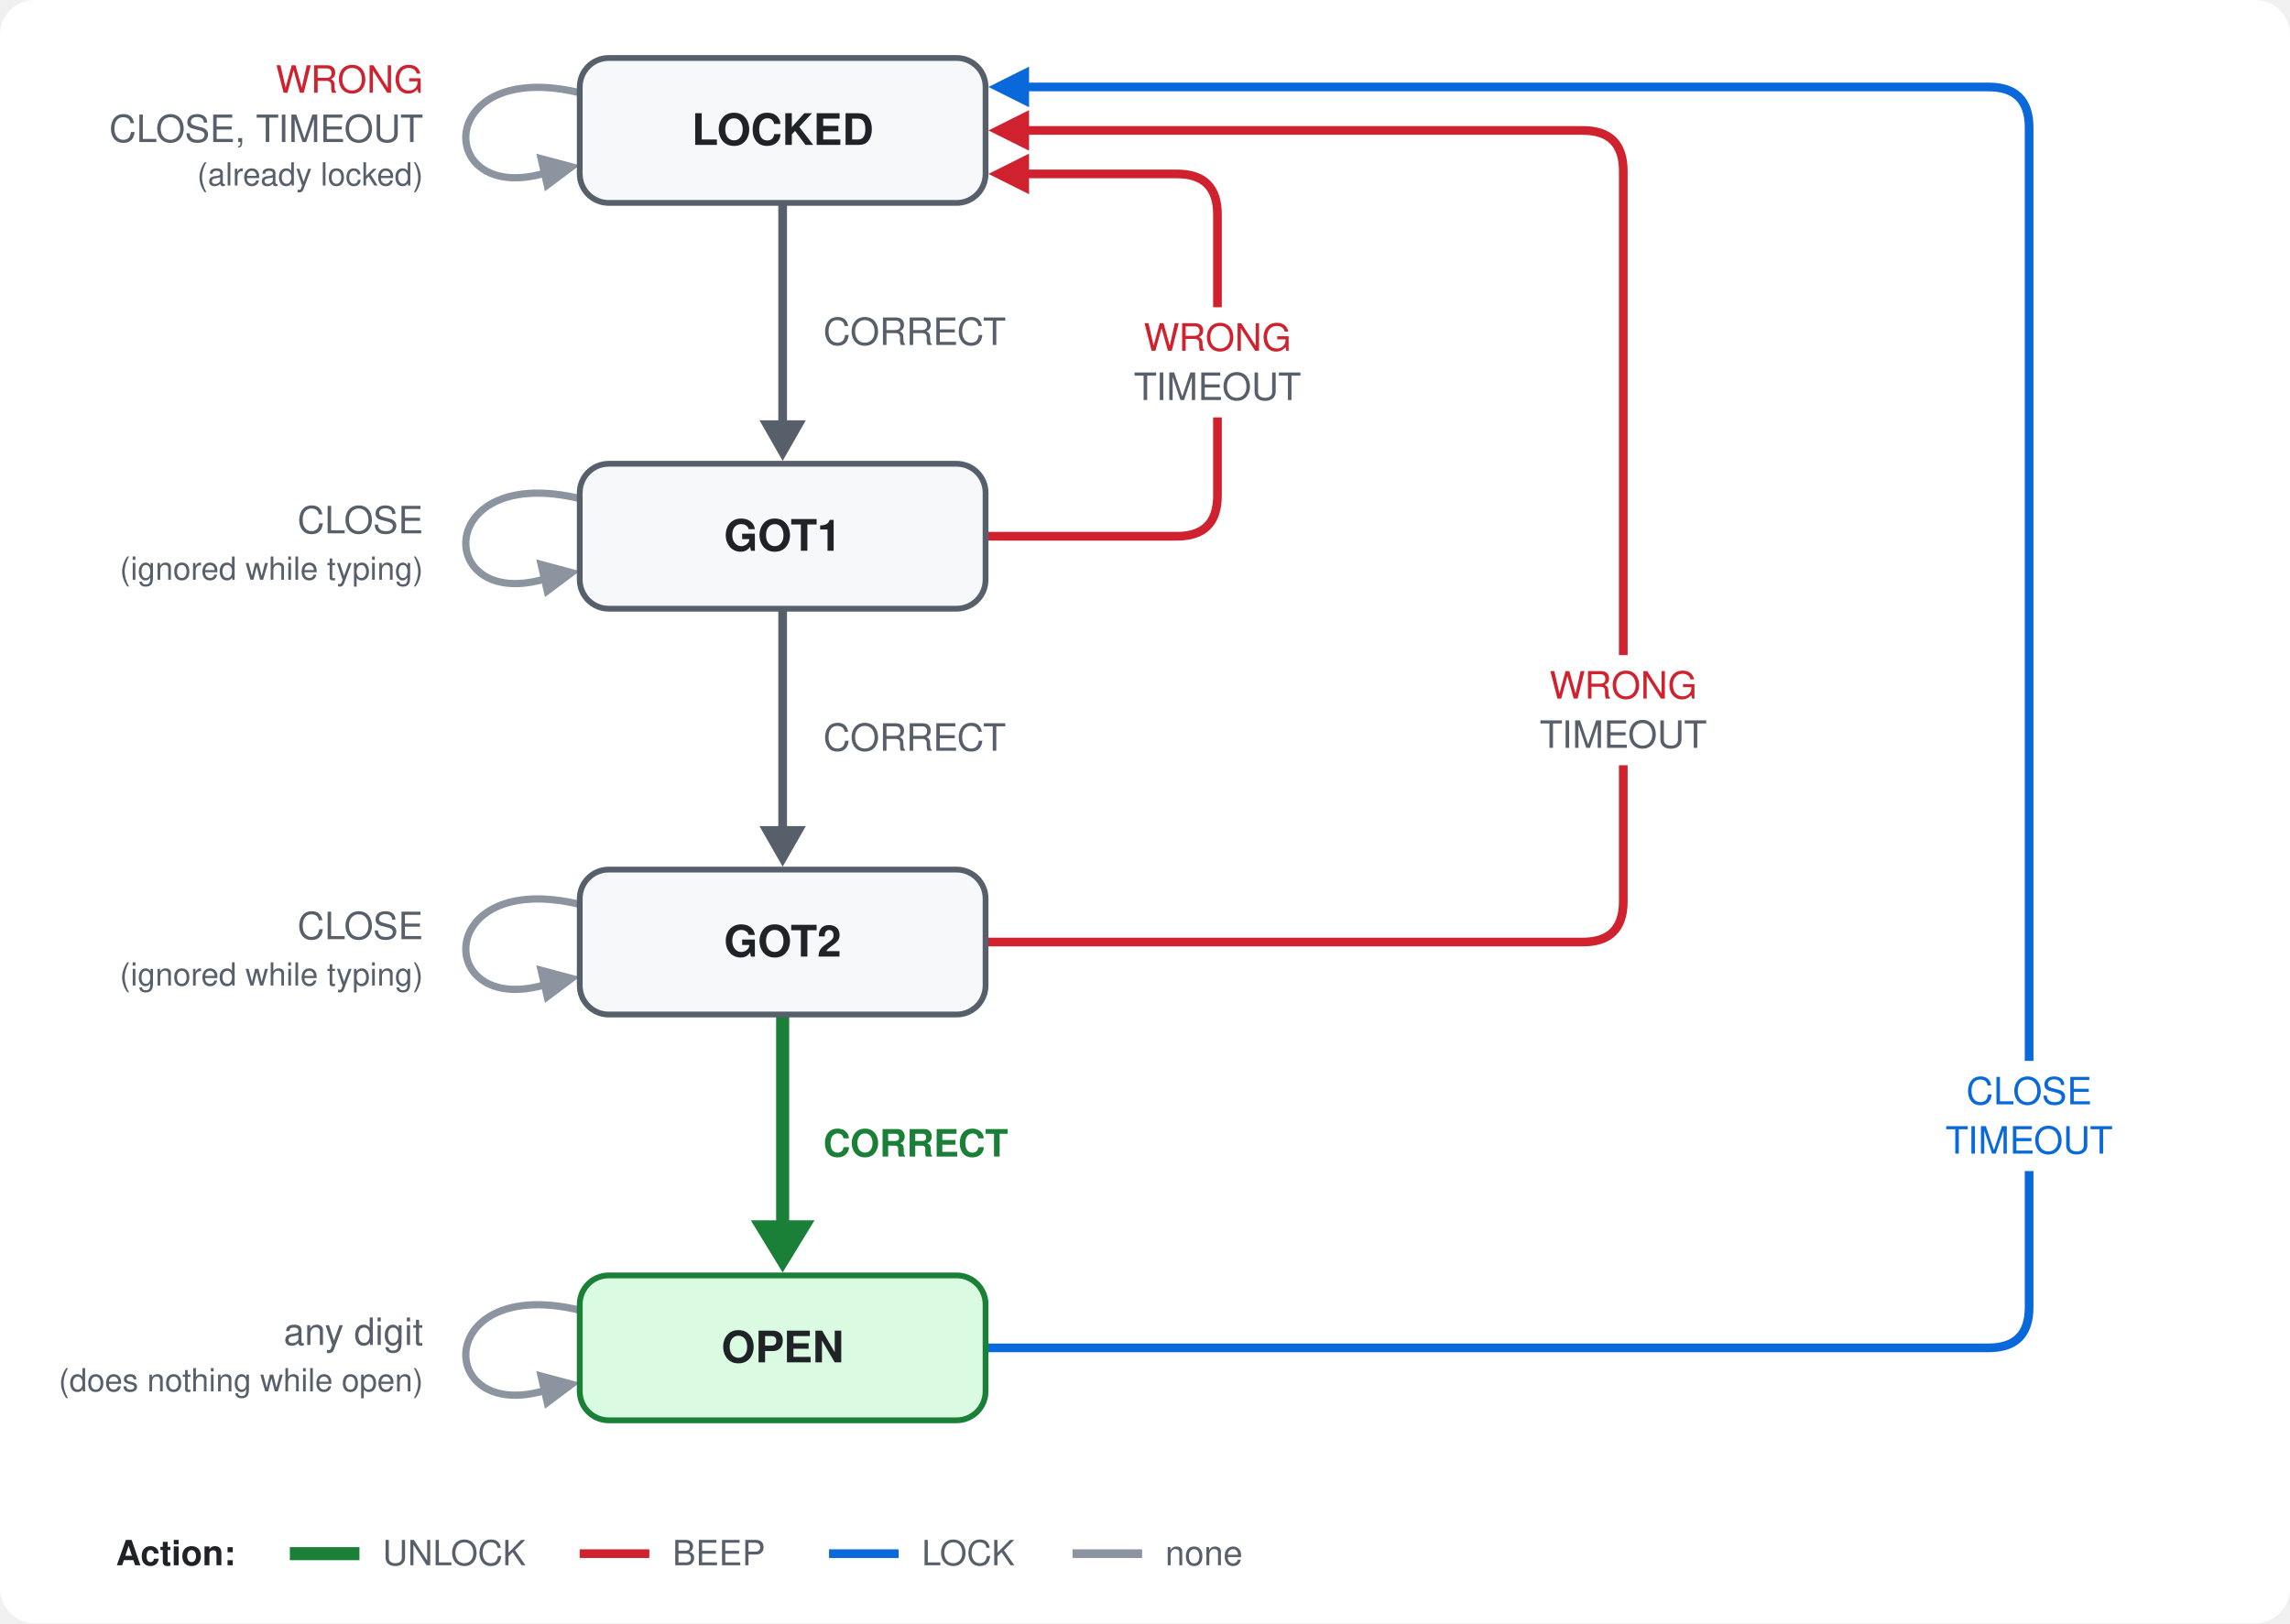
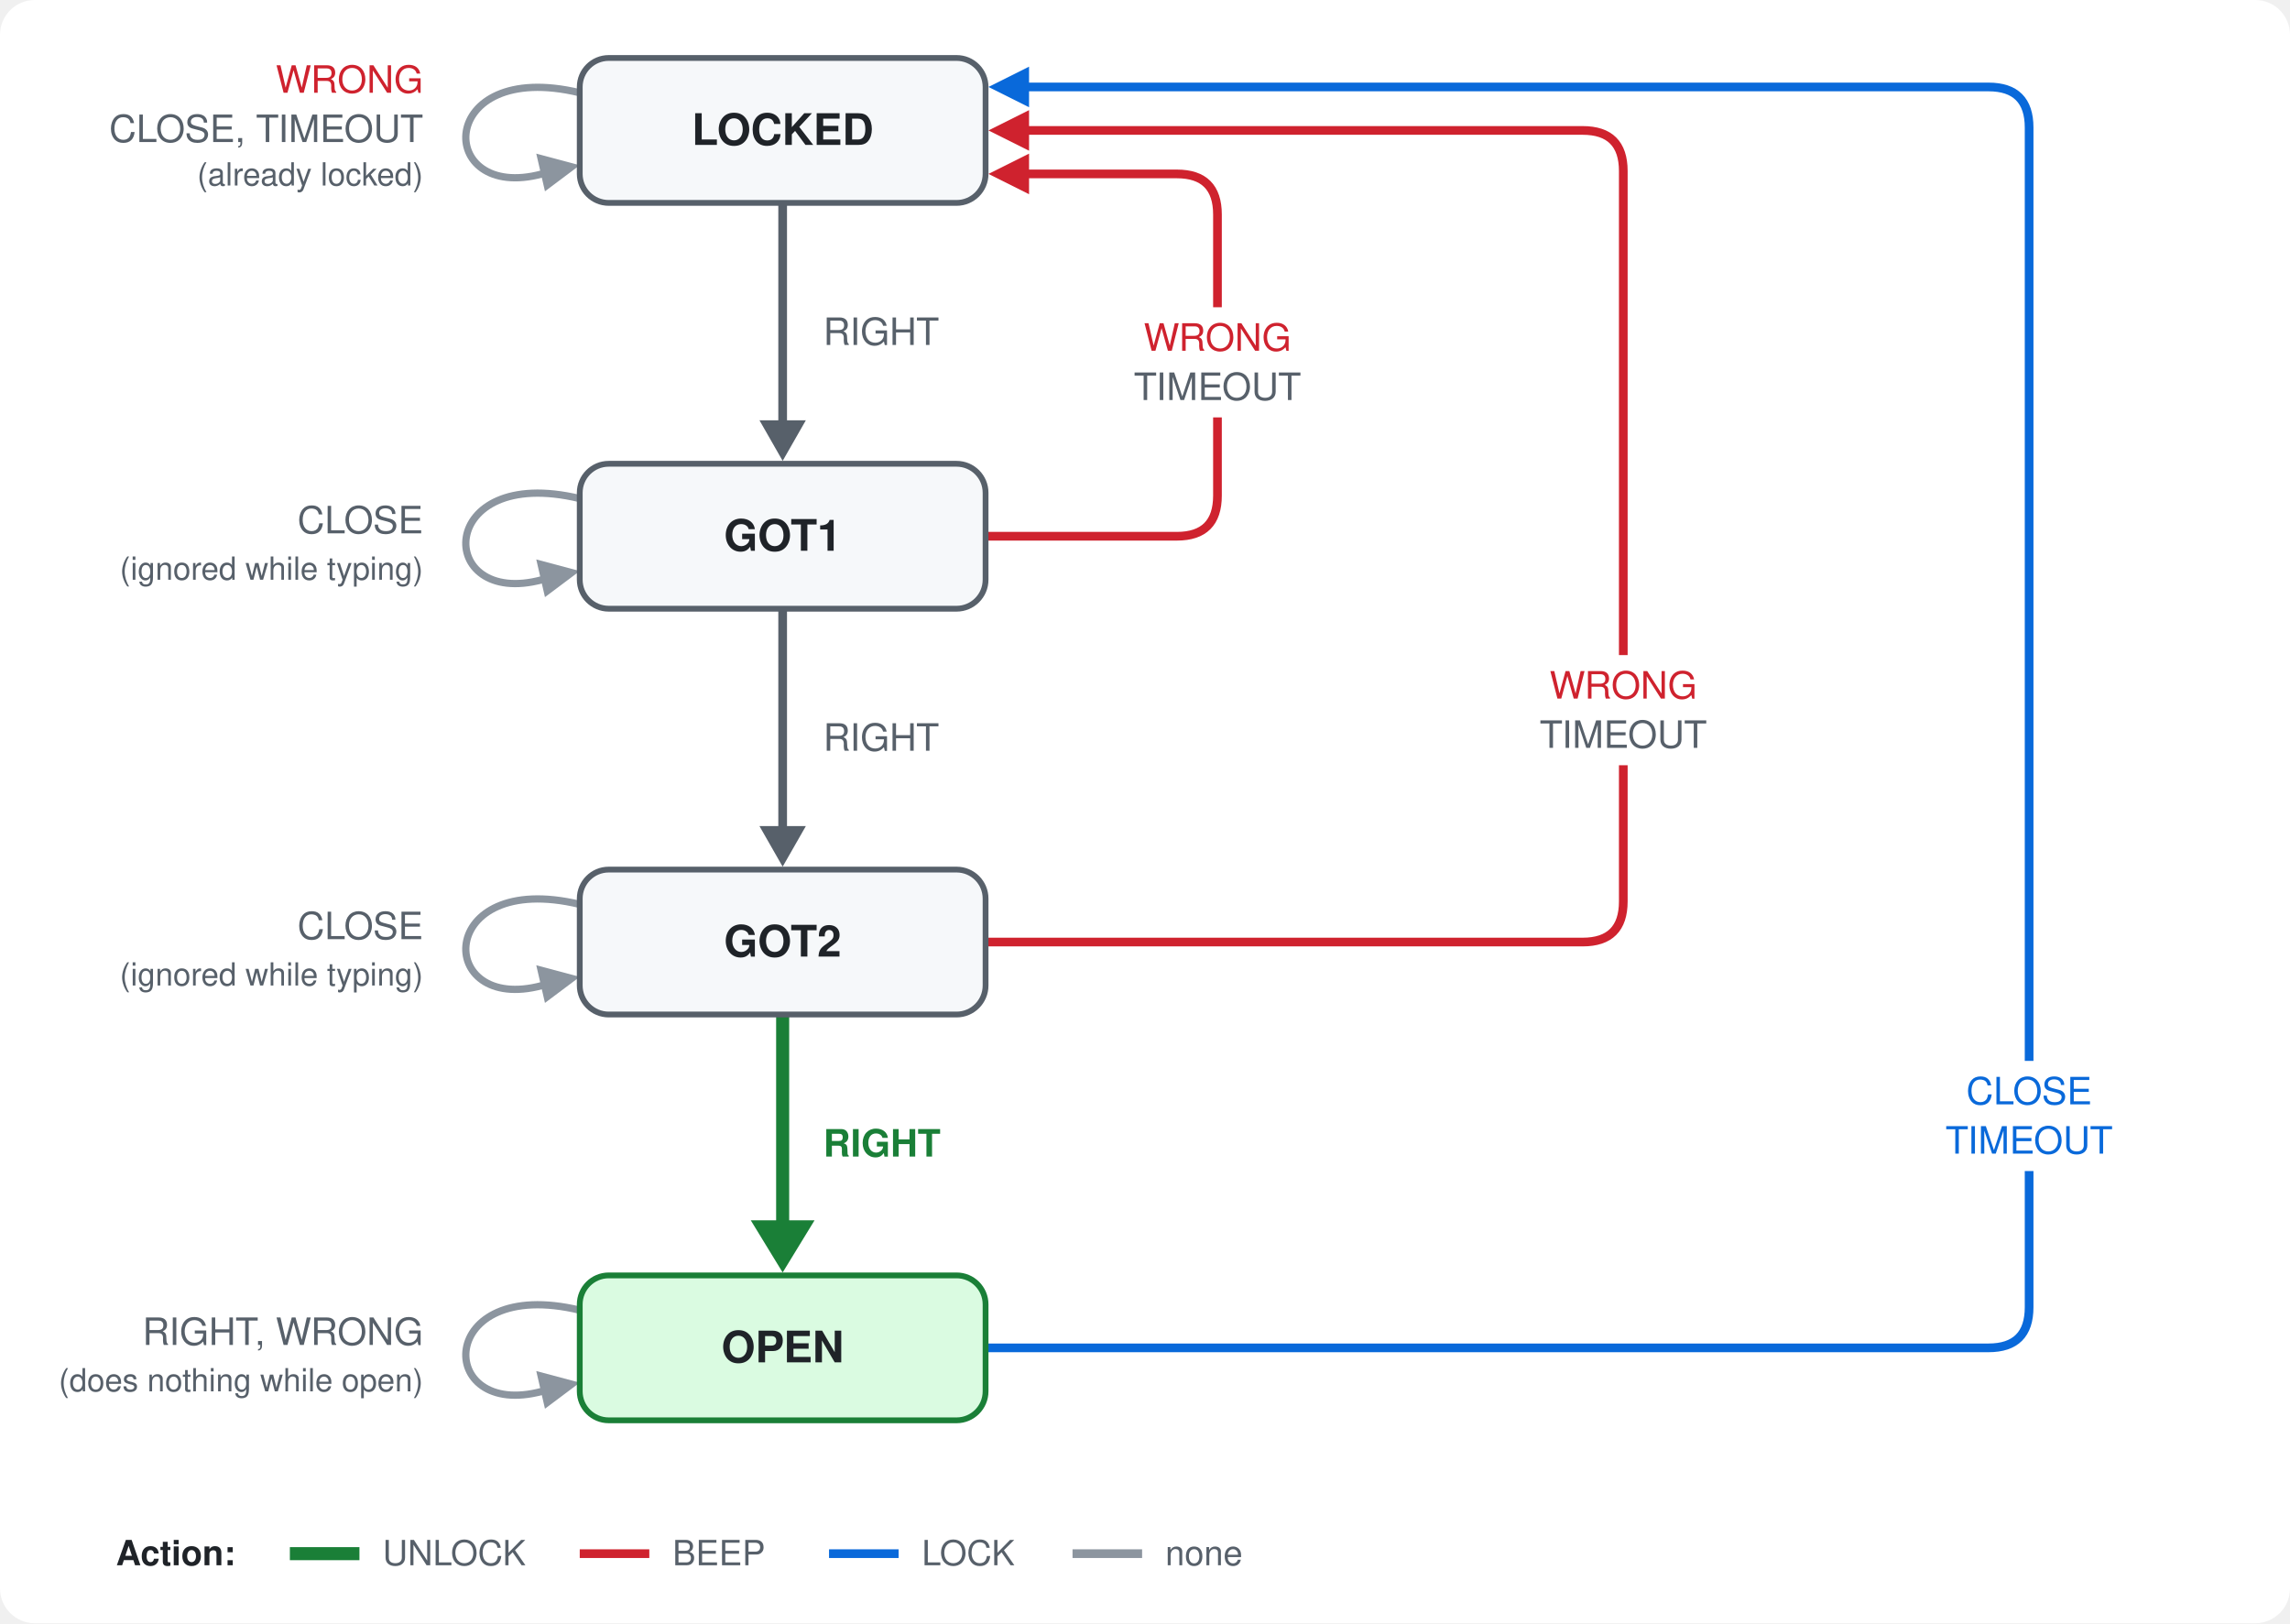
<svg xmlns="http://www.w3.org/2000/svg" width="790" height="560" viewBox="0 40 790 560" font-family="-apple-system, 'Segoe UI', Helvetica, Arial, sans-serif">
  <rect x="0" y="40" width="790" height="560" rx="12" fill="#ffffff" />
  <g fill="none">
    <path d="M270 110 V186" stroke="#57606a" stroke-width="3" />
    <path d="M270 250 V326" stroke="#57606a" stroke-width="3" />
    <path d="M270 390 V462" stroke="#1a7f37" stroke-width="4.5" />
  </g>
  <polygon points="262,185 278,185 270,199" fill="#57606a" />
  <polygon points="262,325 278,325 270,339" fill="#57606a" />
  <polygon points="259,461 281,461 270,479" fill="#1a7f37" />
  <g font-size="13" fill="#57606a">
-     <text x="284" y="159">CORRECT</text>
-     <text x="284" y="299">CORRECT</text>
-     <text x="284" y="439" fill="#1a7f37" font-weight="600">CORRECT</text>
+     <text x="284" y="159">RIGHT</text>
+     <text x="284" y="299">RIGHT</text>
+     <text x="284" y="439" fill="#1a7f37" font-weight="600">RIGHT</text>
  </g>
  <g stroke-width="3" fill="none">
    <path d="M340 225 H406 Q420 225 420 211 V114 Q420 100 406 100 H354" stroke="#cf222e" />
    <path d="M340 365 H546 Q560 365 560 351 V99 Q560 85 546 85 H354" stroke="#cf222e" />
    <path d="M340 505 H686 Q700 505 700 491 V84 Q700 70 686 70 H354" stroke="#0969da" />
  </g>
  <polygon points="355,93 355,107 341,100" fill="#cf222e" />
  <polygon points="355,78 355,92 341,85" fill="#cf222e" />
  <polygon points="355,63 355,77 341,70" fill="#0969da" />
  <g font-size="13" text-anchor="middle">
    <rect x="384" y="146" width="72" height="38" fill="#ffffff" />
    <text x="420" y="161" fill="#cf222e">WRONG</text>
    <text x="420" y="178" fill="#57606a">TIMEOUT</text>
    <rect x="524" y="266" width="72" height="38" fill="#ffffff" />
    <text x="560" y="281" fill="#cf222e">WRONG</text>
    <text x="560" y="298" fill="#57606a">TIMEOUT</text>
    <rect x="664" y="406" width="72" height="38" fill="#ffffff" />
    <text x="700" y="421" fill="#0969da">CLOSE</text>
    <text x="700" y="438" fill="#0969da">TIMEOUT</text>
  </g>
  <g stroke="#8c959f" stroke-width="2.5" fill="none">
    <path d="M200 72 C150 60, 150 110, 187 100" />
    <path d="M200 212 C150 200, 150 250, 187 240" />
    <path d="M200 352 C150 340, 150 390, 187 380" />
    <path d="M200 492 C150 480, 150 530, 187 520" />
  </g>
  <g fill="#8c959f">
    <polygon points="185,93 188,106 200,97" />
    <polygon points="185,233 188,246 200,237" />
    <polygon points="185,373 188,386 200,377" />
    <polygon points="185,513 188,526 200,517" />
  </g>
  <g font-size="13" text-anchor="end" fill="#57606a">
    <text x="146" y="72" fill="#cf222e">WRONG</text>
    <text x="146" y="89">CLOSE, TIMEOUT</text>
    <text x="146" y="104" font-size="11">(already locked)</text>
    <text x="146" y="224">CLOSE</text>
    <text x="146" y="240" font-size="11">(ignored while typing)</text>
    <text x="146" y="364">CLOSE</text>
    <text x="146" y="380" font-size="11">(ignored while typing)</text>
-     <text x="146" y="504">any digit</text>
+     <text x="146" y="504">RIGHT, WRONG</text>
    <text x="146" y="520" font-size="11">(does nothing while open)</text>
  </g>
  <g stroke-width="2">
    <rect x="200" y="60" width="140" height="50" rx="10" fill="#f6f8fa" stroke="#57606a" />
    <rect x="200" y="200" width="140" height="50" rx="10" fill="#f6f8fa" stroke="#57606a" />
    <rect x="200" y="340" width="140" height="50" rx="10" fill="#f6f8fa" stroke="#57606a" />
    <rect x="200" y="480" width="140" height="50" rx="10" fill="#dafbe1" stroke="#1a7f37" />
  </g>
  <g font-size="15" font-weight="700" text-anchor="middle" fill="#1f2328">
    <text x="270" y="90">LOCKED</text>
    <text x="270" y="230">GOT1</text>
    <text x="270" y="370">GOT2</text>
    <text x="270" y="510">OPEN</text>
  </g>
  <g font-size="12" fill="#57606a">
    <text x="40" y="580" font-weight="700" fill="#1f2328">Action:</text>
    <line x1="100" y1="576" x2="124" y2="576" stroke="#1a7f37" stroke-width="4.5" />
    <text x="132" y="580">UNLOCK</text>
    <line x1="200" y1="576" x2="224" y2="576" stroke="#cf222e" stroke-width="3" />
    <text x="232" y="580">BEEP</text>
    <line x1="286" y1="576" x2="310" y2="576" stroke="#0969da" stroke-width="3" />
    <text x="318" y="580">LOCK</text>
    <line x1="370" y1="576" x2="394" y2="576" stroke="#8c959f" stroke-width="3" />
    <text x="402" y="580">none</text>
  </g>
</svg>
